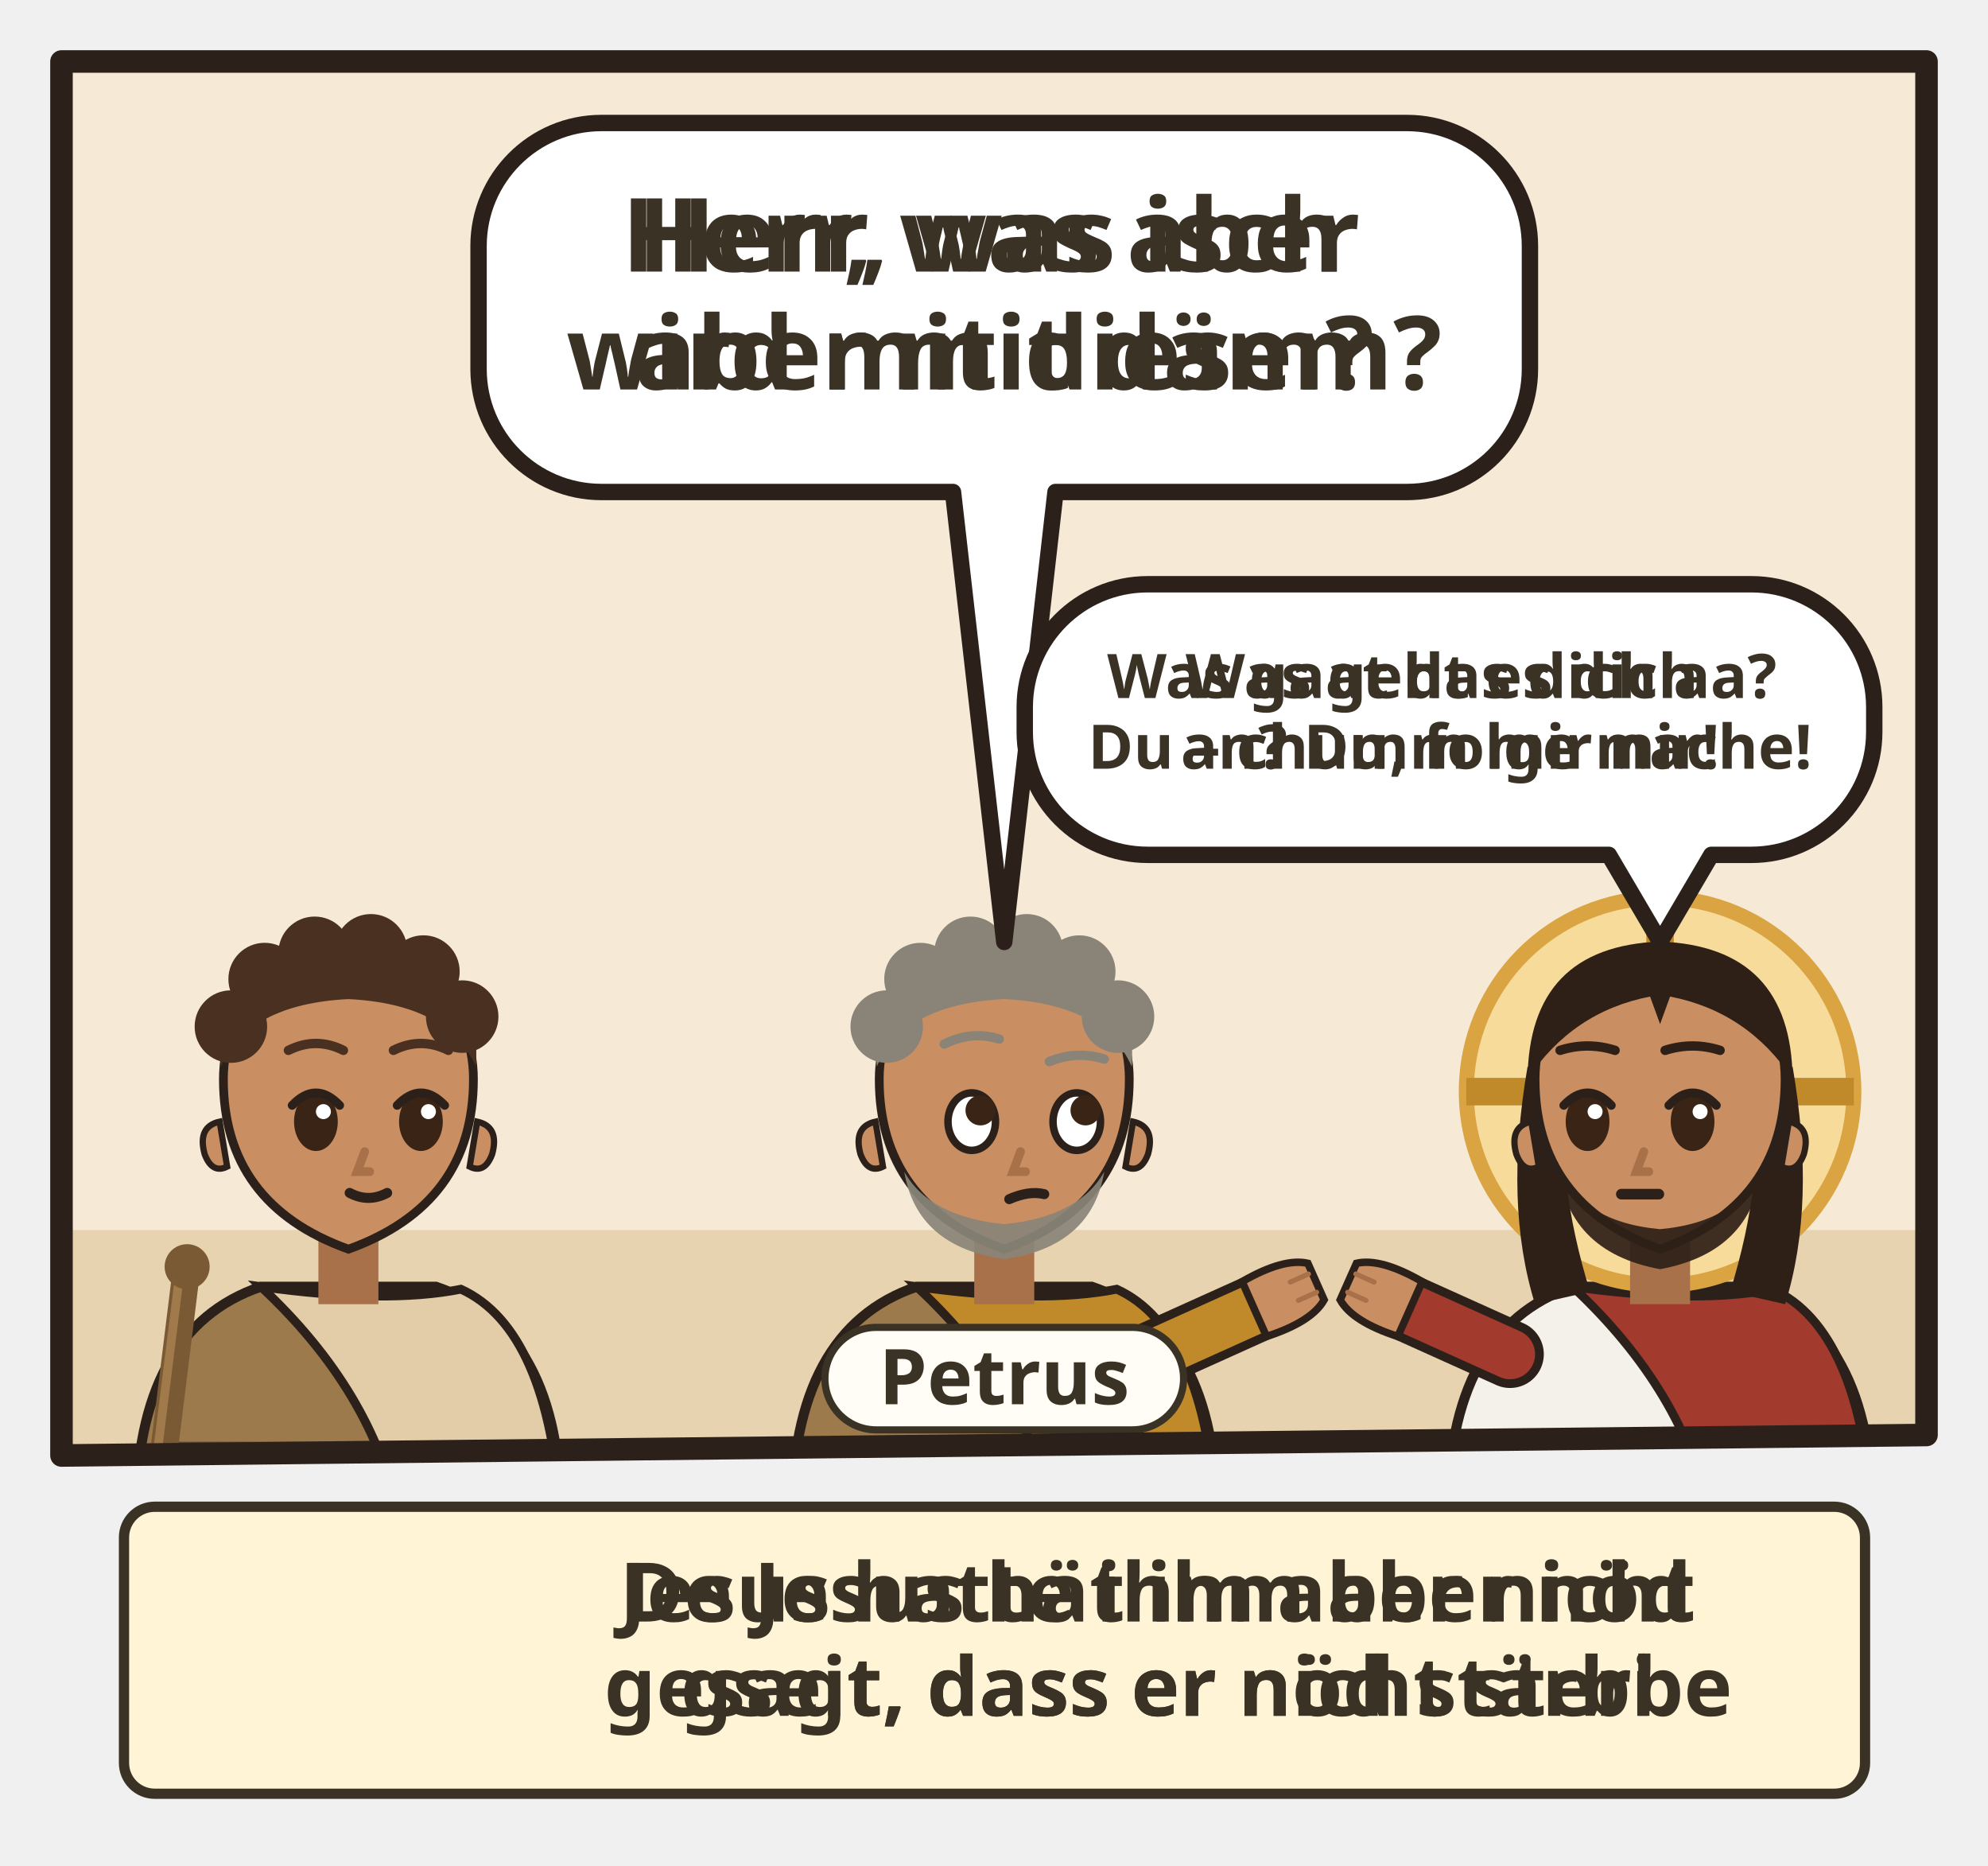
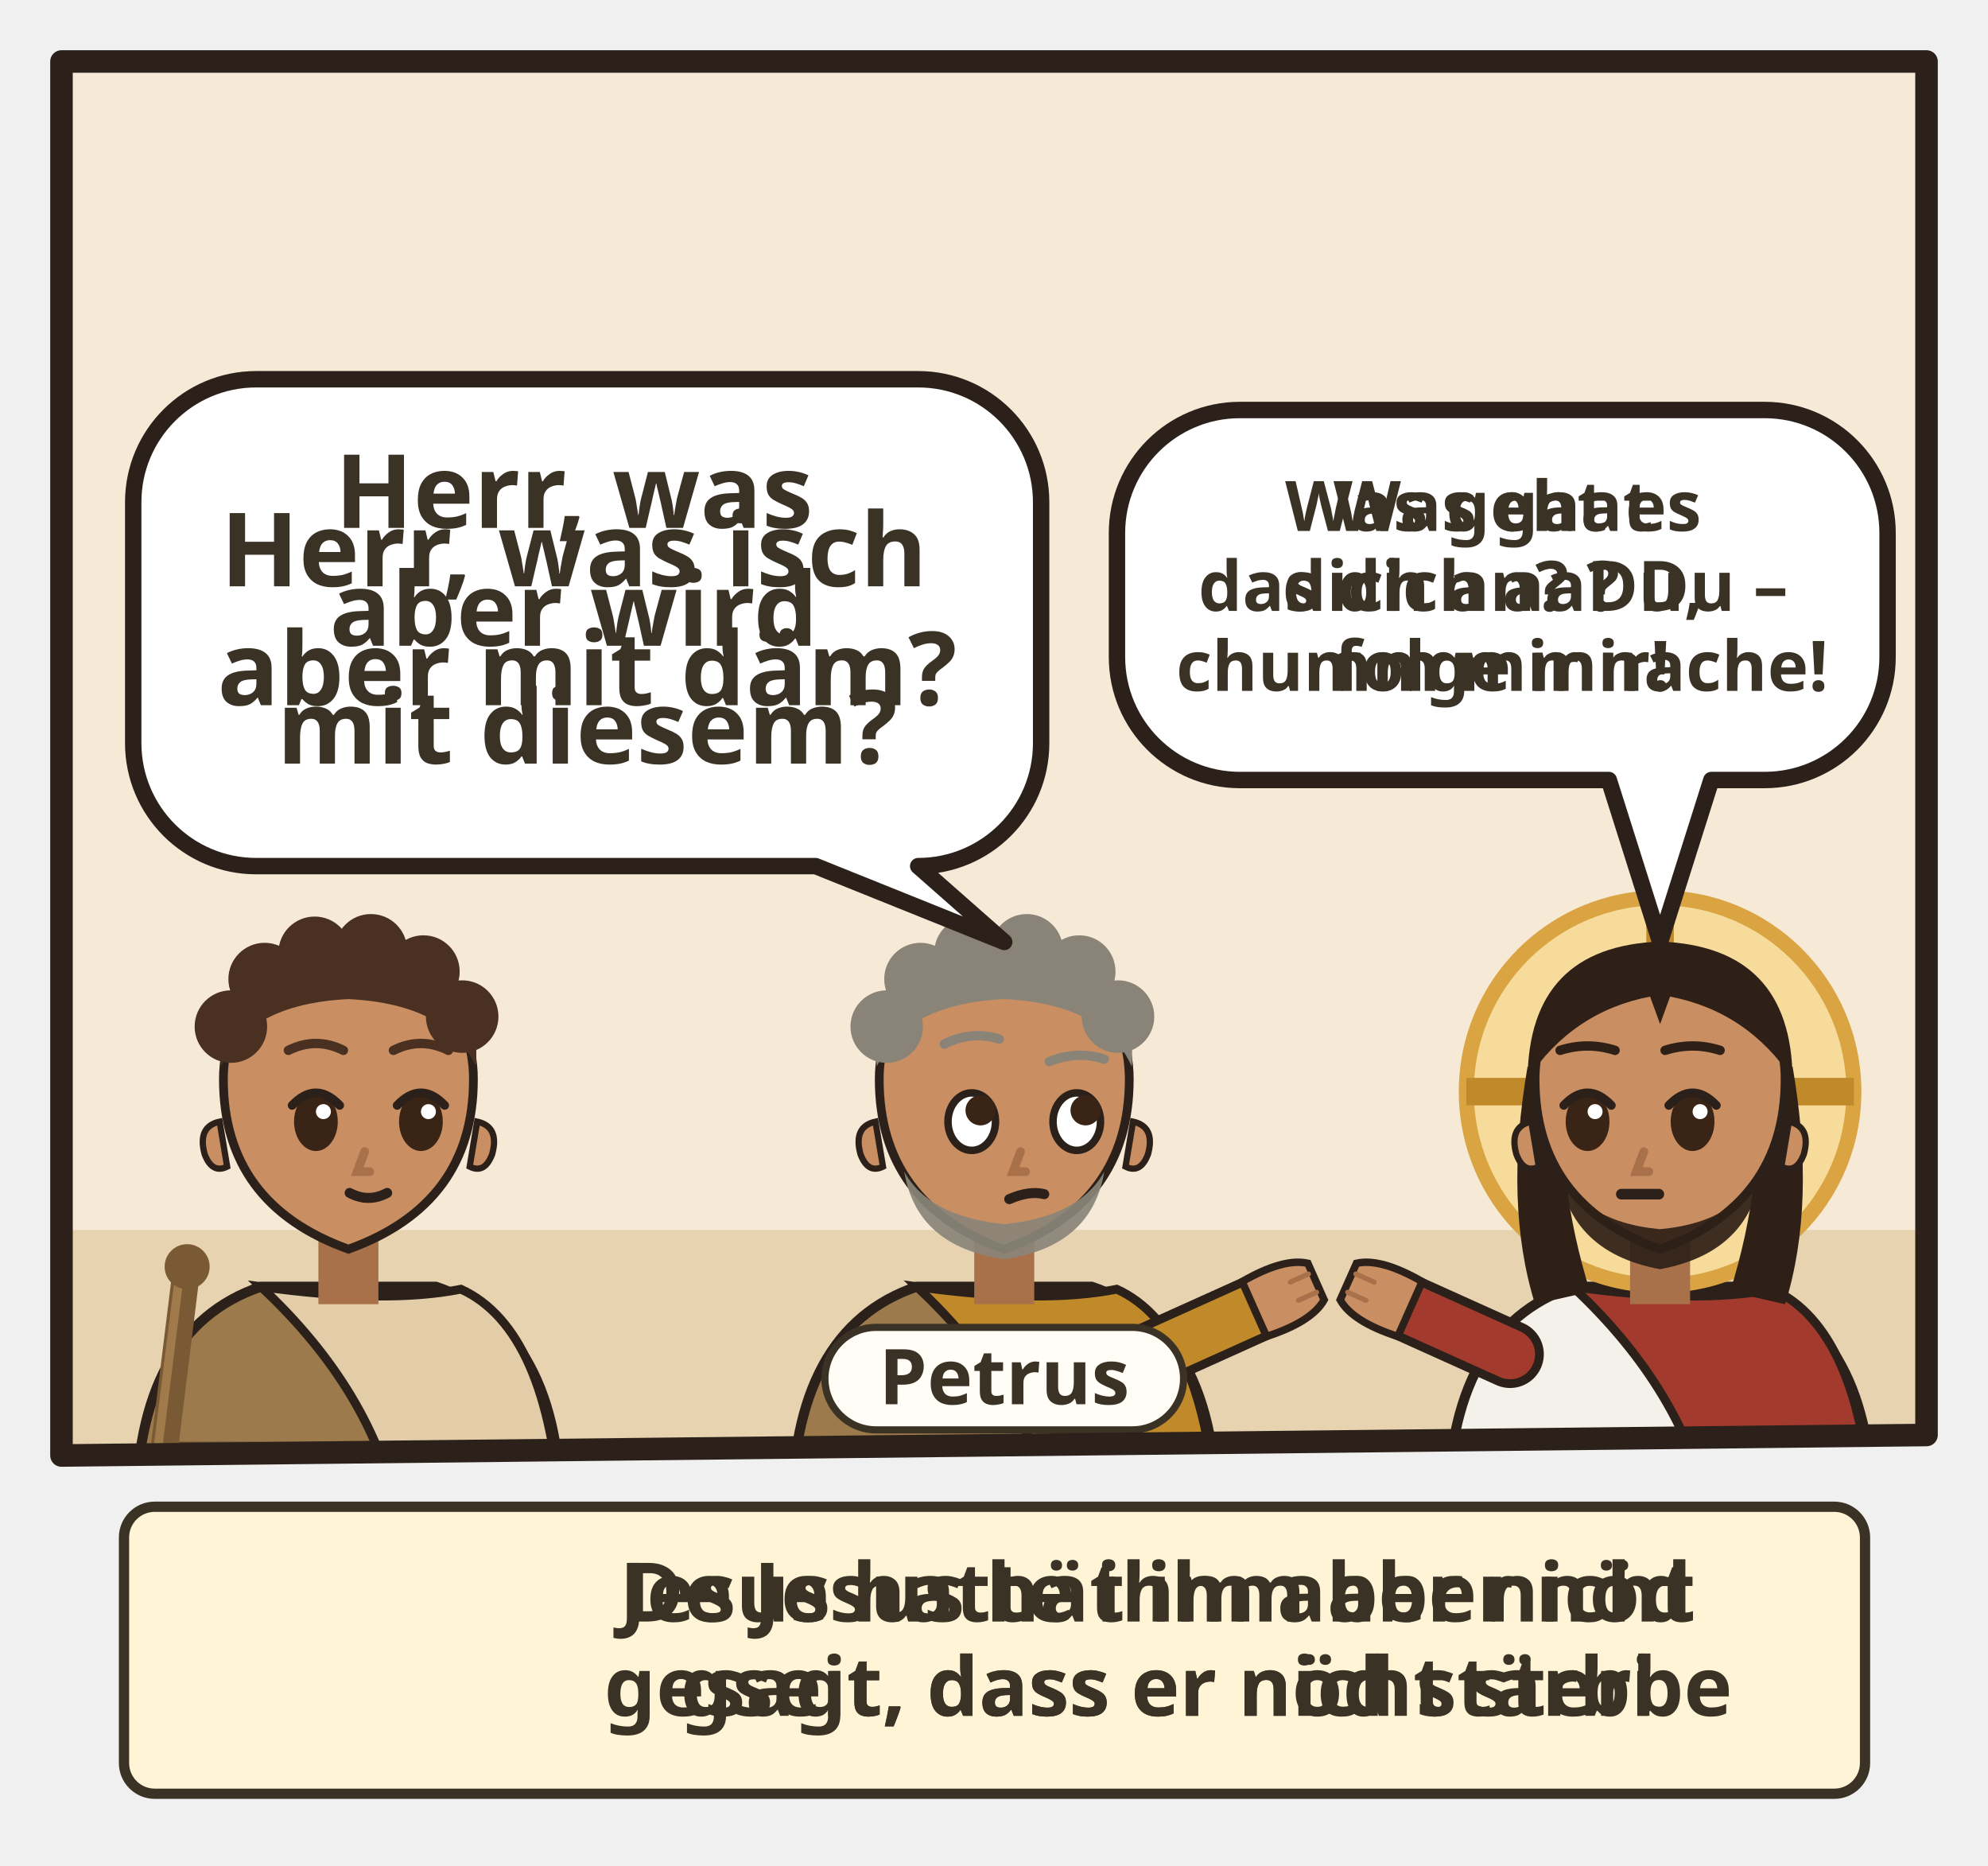
<svg xmlns="http://www.w3.org/2000/svg" viewBox="0 0 194 182">
  <svg class="ill-tile" data-span="1" x="0" y="0" width="194" height="182" viewBox="0 0 194 182">
    <g transform="translate(4 4)">
      <clipPath id="an-cp-jhn-021-020-023-1">
        <polygon points="2,2 184,2 184,136 2,138" />
      </clipPath>
      <g clip-path="url(#an-cp-jhn-021-020-023-1)">
        <polygon points="2,2 184,2 184,136 2,138" fill="#F6EAD7" />
        <path d="M0 116h186v24H0z" fill="#E7D3B0" />
        <g transform="translate(30.0 102.5) scale(1.22)">
          <path d="M-17 34V34Q-17 19-7 15.6L7 15.6Q17 19 17 34V34z" fill="#9C7A4C" stroke="#2B211A" stroke-width=".8" />
          <path d="M-7 15.6Q3 17 9 15.8Q16 19 17 34V34H4V34Q2 24-7 15.6z" fill="#E2CDA8" stroke="#2B211A" stroke-width=".7" />
          <path d="M-15.4 28h30.8v2.6h-30.8z" fill="#5B4630" />
          <g filter="url(#an-kontur)">
            <path d="M-15.4 34L-13 14.6" stroke="#7A5A34" stroke-width="2.2" stroke-linecap="round" />
            <path d="M-15.9 33.8L-13.5 14.6" stroke="#A07A4A" stroke-width=".7" stroke-linecap="round" />
            <circle cx="-12.9" cy="14" r="1.8" fill="#7A5A34" />
          </g>
          <path d="M-2.4 11h4.8v6h-4.8z" fill="#A8714A" />
          <path d="M-10 -1Q-10 9 0 12.6Q10 9 10 -1A10 10.6 0 0 0 -10 -1z" fill="#C98E62" stroke="#2B211A" stroke-width=".7" />
          <path d="M10.3 2.4q1.8.4 1.2 2.6-.6 1.6-1.8 1z M-10.3 2.4q-1.8.4-1.2 2.6.6 1.6 1.8 1z" fill="#C98E62" stroke="#2B211A" stroke-width=".5" />
          <ellipse cx="-2.6" cy="2.4" rx="1.75" ry="2.35" fill="#3A2416" />
          <path d="M-4.5 1.1Q-2.6 -0.9 -0.7 1.1" fill="none" stroke="#2B211A" stroke-width=".7" stroke-linecap="round" />
          <circle cx="-2.0" cy="1.6" r=".6" fill="#FFF" />
          <ellipse cx="5.8" cy="2.4" rx="1.75" ry="2.35" fill="#3A2416" />
          <path d="M3.9 1.1Q5.8 -0.9 7.7 1.1" fill="none" stroke="#2B211A" stroke-width=".7" stroke-linecap="round" />
          <circle cx="6.4" cy="1.6" r=".6" fill="#FFF" />
          <path d="M1.3 4.8l-.6 1.6h1" fill="none" stroke="#A8714A" stroke-width=".7" stroke-linecap="round" />
          <path d="M0.1 8.1Q1.6 8.9 3.1 8.1" fill="none" stroke="#2B211A" stroke-width=".8" stroke-linecap="round" />
          <path d="M-10.2-2Q-10.8-11.8 0-12.2Q10.8-11.8 10.2-2Q8-7 0-7.4Q-8-7-10.2-2z" fill="#4A3020" />
          <circle cx="-9.4" cy="-5.2" r="2.9" fill="#4A3020" />
          <circle cx="-6.7" cy="-9.0" r="2.9" fill="#4A3020" />
          <circle cx="-2.7" cy="-11.1" r="2.9" fill="#4A3020" />
          <circle cx="1.8" cy="-11.3" r="2.9" fill="#4A3020" />
          <circle cx="6.0" cy="-9.6" r="2.9" fill="#4A3020" />
          <circle cx="9.1" cy="-6.0" r="2.9" fill="#4A3020" />
          <path d="M-4.8 -3.3Q-2.6 -4.4 -0.4 -3.3M3.6 -3.3Q5.8 -4.4 8.0 -3.3" fill="none" stroke="#4A3020" stroke-width="0.75" stroke-linecap="round" />
          <g filter="url(#an-kontur)">
            <use href="#an-a-herz" x="-8" y="17" width="16" height="16" />
          </g>
        </g>
        <g transform="translate(94.0 102.5) scale(1.22)">
          <path d="M-17 34V34Q-17 19-7 15.6L7 15.6Q17 19 17 34V34z" fill="#9C7A4C" stroke="#2B211A" stroke-width=".8" />
          <path d="M-7 15.6Q3 17 9 15.8Q16 19 17 34V34H4V34Q2 24-7 15.6z" fill="#C08A2A" stroke="#2B211A" stroke-width=".7" />
          <path d="M-15.4 28h30.8v2.6h-30.8z" fill="#5B4630" />
          <path d="M12 21L21.1 16.9" stroke="#2B211A" stroke-width="5.4" stroke-linecap="round" />
          <path d="M12 21L21.1 16.9" stroke="#C08A2A" stroke-width="4" stroke-linecap="round" />
          <g transform="translate(21.1 16.9) rotate(66)">
            <path d="M-2.4 1.2Q-2.8-2.6-1.6-4.2h3.2Q2.8-2.6 2.4 1.2z" fill="#C98E62" stroke="#2B211A" stroke-width=".6" />
            <path d="M-.8-3.9v1.6M.8-3.9v1.6" stroke="#A8714A" stroke-width=".4" stroke-linecap="round" />
          </g>
          <path d="M-2.4 11h4.8v6h-4.8z" fill="#A8714A" />
          <path d="M-10 -1Q-10 9 0 12.6Q10 9 10 -1A10 10.6 0 0 0 -10 -1z" fill="#C98E62" stroke="#2B211A" stroke-width=".7" />
          <path d="M10.3 2.4q1.8.4 1.2 2.6-.6 1.6-1.8 1z M-10.3 2.4q-1.8.4-1.2 2.6.6 1.6 1.8 1z" fill="#C98E62" stroke="#2B211A" stroke-width=".5" />
          <path d="M-8 6.4Q-7 12.4 0 13.4Q7 12.4 8 6.4Q6 10 0 10.6Q-6 10-8 6.4z" fill="#8A8478" opacity=".92" />
          <ellipse cx="-2.6" cy="2.4" rx="1.9" ry="2.3" fill="#FFF" stroke="#2B211A" stroke-width=".6" />
          <circle cx="-1.9" cy="1.5" r="1.2" fill="#3A2416" />
          <ellipse cx="5.8" cy="2.4" rx="1.9" ry="2.3" fill="#FFF" stroke="#2B211A" stroke-width=".6" />
          <circle cx="6.5" cy="1.5" r="1.2" fill="#3A2416" />
          <path d="M1.3 4.8l-.6 1.6h1" fill="none" stroke="#A8714A" stroke-width=".7" stroke-linecap="round" />
          <path d="M0.4 8.6Q2.0 7.9 3.2 8.2" fill="none" stroke="#2B211A" stroke-width=".8" stroke-linecap="round" />
          <path d="M-10.2-2Q-10.8-11.8 0-12.2Q10.8-11.8 10.2-2Q8-7 0-7.4Q-8-7-10.2-2z" fill="#8A8478" />
          <circle cx="-9.4" cy="-5.2" r="2.9" fill="#8A8478" />
          <circle cx="-6.7" cy="-9.0" r="2.9" fill="#8A8478" />
          <circle cx="-2.7" cy="-11.1" r="2.9" fill="#8A8478" />
          <circle cx="1.8" cy="-11.3" r="2.9" fill="#8A8478" />
          <circle cx="6.0" cy="-9.6" r="2.9" fill="#8A8478" />
          <circle cx="9.1" cy="-6.0" r="2.9" fill="#8A8478" />
          <path d="M-4.8 -3.8Q-2.6 -4.9 -0.4 -4.2M3.6 -2.4Q5.8 -3.3 8.0 -2.6" fill="none" stroke="#8A8478" stroke-width="0.75" stroke-linecap="round" />
          <g filter="url(#an-kontur)">
            <use href="#an-a-schluessel" x="-8" y="17" width="16" height="16" />
          </g>
        </g>
        <g transform="translate(158.0 102.5) scale(1.22)">
          <path d="M-17 34V34Q-17 19-7 15.6L7 15.6Q17 19 17 34V34z" fill="#F4F1EA" stroke="#2B211A" stroke-width=".8" />
          <path d="M-7 15.6Q3 17 9 15.8Q16 19 17 34V34H4V34Q2 24-7 15.6z" fill="#A33A2E" stroke="#2B211A" stroke-width=".7" />
          <path d="M-12 21L-21.1 16.9" stroke="#2B211A" stroke-width="5.4" stroke-linecap="round" />
          <path d="M-12 21L-21.1 16.9" stroke="#A33A2E" stroke-width="4" stroke-linecap="round" />
          <g transform="translate(-21.1 16.9) rotate(294)">
            <path d="M-2.4 1.2Q-2.8-2.6-1.6-4.2h3.2Q2.8-2.6 2.4 1.2z" fill="#C98E62" stroke="#2B211A" stroke-width=".6" />
            <path d="M-.8-3.9v1.6M.8-3.9v1.6" stroke="#A8714A" stroke-width=".4" stroke-linecap="round" />
          </g>
          <circle r="15.5" fill="#F7DB9A" stroke="#D9A441" stroke-width="1.2" />
          <path d="M0-15.5v5M-15.5 0h5M15.5 0h-5" stroke="#C08A2A" stroke-width="2.2" />
          <path d="M-10.6 -2Q-12.5 9-10 17L-5.6 16Q-8.4 7-7.6-1z M10.6 -2Q12.5 9 10 17L5.6 16Q8.4 7 7.6-1z" fill="#2E2017" />
          <path d="M-2.4 11h4.8v6h-4.8z" fill="#A8714A" />
          <path d="M-10 -1Q-10 9 0 12.6Q10 9 10 -1A10 10.6 0 0 0 -10 -1z" fill="#C98E62" stroke="#2B211A" stroke-width=".7" />
          <path d="M10.3 2.4q1.8.4 1.2 2.6-.6 1.6-1.8 1z M-10.3 2.4q-1.8.4-1.2 2.6.6 1.6 1.8 1z" fill="#C98E62" stroke="#2B211A" stroke-width=".5" />
          <path d="M-8.2 5.6Q-7.6 12.8 0 14.2Q7.6 12.8 8.2 5.6Q6.6 10.4 0 11Q-6.6 10.4-8.2 5.6z" fill="#2E2017" opacity=".92" />
          <ellipse cx="-5.8" cy="2.4" rx="1.75" ry="2.35" fill="#3A2416" />
          <path d="M-7.7 1.1Q-5.8 -0.9 -3.9 1.1" fill="none" stroke="#2B211A" stroke-width=".7" stroke-linecap="round" />
          <circle cx="-5.2" cy="1.6" r=".6" fill="#FFF" />
          <ellipse cx="2.6" cy="2.4" rx="1.75" ry="2.35" fill="#3A2416" />
          <path d="M0.7 1.1Q2.6 -0.9 4.5 1.1" fill="none" stroke="#2B211A" stroke-width=".7" stroke-linecap="round" />
          <circle cx="3.2" cy="1.6" r=".6" fill="#FFF" />
          <path d="M-1.3 4.8l-.6 1.6h1" fill="none" stroke="#A8714A" stroke-width=".7" stroke-linecap="round" />
          <path d="M-3.1 8.2h3" stroke="#2B211A" stroke-width=".85" stroke-linecap="round" />
          <path d="M-10.6-1Q-10.5-11.6 0-12Q10.5-11.6 10.6-1Q7-6.4 .8-7.6L0-5.4-.8-7.6Q-7-6.4-10.6-1z" fill="#2E2017" />
          <path d="M-8.0 -3.3Q-5.8 -4.0 -3.6 -3.3M0.4 -3.3Q2.6 -4.0 4.8 -3.3" fill="none" stroke="#2E2017" stroke-width="0.75" stroke-linecap="round" />
        </g>
+         <g class="ill-sp" data-n="2" />
        <g>
-           <path d="M54.7 8H133.3A12 12 0 0 1 145.3 20V32A12 12 0 0 1 133.3 44L99 44L94 87.9L89 44H54.7A12 12 0 0 1 42.7 32V20A12 12 0 0 1 54.7 8Z" data-box="42.7,8,102.6,36" data-tail="94,87.9" fill="#FFFFFF" stroke="#2B211A" stroke-width="1.6" stroke-linejoin="round" />
+           <path d="M21 33H85.6A12 12 0 0 1 97.6 45V68.5A12 12 0 0 1 85.6 80.5L85.6 80.5L94 87.9L75.6 80.5H21A12 12 0 0 1 9 68.5V45A12 12 0 0 1 21 33Z" data-box="9,33,88.6,47.5" data-tail="94,87.9" data-speech="0" fill="#FFFFFF" stroke="#2B211A" stroke-width="1.6" stroke-linejoin="round" />
          <g class="dg-sw">
            <g class="dg-full">
              <text class="lw lw-de" text-anchor="middle" font-family="sans-serif" font-size="10" font-weight="700" fill="#3B3226">
-                 <tspan x="94.0" y="22.5">Herr, was aber</tspan>
-                 <tspan x="94.0" y="34.0">wird mit diesem?</tspan>
+                 <tspan x="53.3" y="47.5">Herr, was</tspan>
+                 <tspan x="53.3" y="59.0">aber wird</tspan>
+                 <tspan x="53.3" y="70.5">mit diesem?</tspan>
              </text>
              <text class="lw lw-gsw" text-anchor="middle" font-family="sans-serif" font-size="10" font-weight="700" fill="#3B3226">
-                 <tspan x="94.0" y="22.5">Herr, was isch</tspan>
-                 <tspan x="94.0" y="34.0">aber mit däm?</tspan>
+                 <tspan x="53.3" y="53.2">Herr, was isch</tspan>
+                 <tspan x="53.3" y="64.8">aber mit däm?</tspan>
              </text>
            </g>
            <g class="dg-nw" display="none">
-               <use href="#an-p-lieblingsjuenger" x="73.8" y="15.0" width="15.5" height="22" />
-               <use href="#an-z-frage" x="92.2" y="15.0" width="22.0" height="22" />
+               <use href="#an-p-lieblingsjuenger" x="33.1" y="45.8" width="15.5" height="22" />
+               <use href="#an-z-frage" x="51.5" y="45.8" width="22.0" height="22" />
            </g>
          </g>
        </g>
        <g>
-           <path d="M108 53H166.9A12 12 0 0 1 178.9 65V67.4A12 12 0 0 1 166.9 79.4L163 79.4L158 87.9L153 79.4H108A12 12 0 0 1 96 67.4V65A12 12 0 0 1 108 53Z" data-box="96,53,82.9,26.4" data-tail="158,87.9" fill="#FFFFFF" stroke="#2B211A" stroke-width="1.6" stroke-linejoin="round" />
+           <path d="M117 36H168.2A12 12 0 0 1 180.2 48V60.1A12 12 0 0 1 168.2 72.1L163 72.1L158 87.9L153 72.1H117A12 12 0 0 1 105 60.1V48A12 12 0 0 1 117 36Z" data-box="105,36,75.2,36.1" data-tail="158,87.9" data-speech="1" fill="#FFFFFF" stroke="#2B211A" stroke-width="1.6" stroke-linejoin="round" />
          <g class="dg-sw">
            <g class="dg-full">
-               <text class="lw lw-de" text-anchor="middle" font-family="sans-serif" font-size="6.0" font-weight="700" fill="#3B3226">
-                 <tspan x="137.5" y="64.1">Was geht es dich</tspan>
-                 <tspan x="137.5" y="71.0">an? Du, folge mir!</tspan>
+               <text class="lw lw-de" text-anchor="middle" font-family="sans-serif" font-size="6.8" font-weight="700" fill="#3B3226">
+                 <tspan x="142.6" y="47.8">Was geht es</tspan>
+                 <tspan x="142.6" y="55.6">dich an? Du,</tspan>
+                 <tspan x="142.6" y="63.4">folge mir!</tspan>
              </text>
-               <text class="lw lw-gsw" text-anchor="middle" font-family="sans-serif" font-size="6.0" font-weight="700" fill="#3B3226">
-                 <tspan x="137.5" y="64.1">Was gaat das dich aa?</tspan>
-                 <tspan x="137.5" y="71.0">Du – chumm mir nache!</tspan>
+               <text class="lw lw-gsw" text-anchor="middle" font-family="sans-serif" font-size="6.8" font-weight="700" fill="#3B3226">
+                 <tspan x="142.6" y="47.8">Was gaat</tspan>
+                 <tspan x="142.6" y="55.6">das dich aa? Du –</tspan>
+                 <tspan x="142.6" y="63.4">chumm mir nache!</tspan>
              </text>
            </g>
            <g class="dg-nw" display="none">
-               <use href="#an-z-nachfolgen" x="127.1" y="60.0" width="20.6" height="12.4" />
+               <use href="#an-z-nachfolgen" x="130.7" y="46.9" width="23.8" height="14.3" />
            </g>
          </g>
        </g>
        <g class="ill-name">
          <rect x="76.5" y="125.5" width="35.0" height="10" rx="5" fill="#FFFDF6" stroke="#3B3226" stroke-width=".7" />
          <text x="94.0" y="133.0" text-anchor="middle" font-family="sans-serif" font-size="7.5" font-weight="700" fill="#3B3226">Petrus</text>
        </g>
      </g>
      <polygon class="pn-frame" points="2,2 184,2 184,136 2,138" fill="none" stroke="#2B211A" stroke-width="2.2" stroke-linejoin="round" />
      <g transform="translate(0.0 142)">
        <g class="ill-words">
          <g class="dg-sw">
            <g class="dg-full">
              <rect x="8.1" y="1.0" width="169.9" height="28" rx="3" fill="#FFF4D6" stroke="#3B3226" stroke-width="1" />
              <use href="#an-z-tod" x="12.1" y="9.0" width="12.0" height="12" />
              <use href="#an-z-nicht" x="27.1" y="9.0" width="12.0" height="12" />
              <text class="lw lw-de" text-anchor="middle" font-family="sans-serif" font-size="8.0" font-weight="700" fill="#3B3226">
                <tspan x="110.0" y="12.2">Jesus hatte ihm aber nicht</tspan>
                <tspan x="110.0" y="21.4">gesagt, dass er nicht sterbe</tspan>
              </text>
              <text class="lw lw-gsw" text-anchor="middle" font-family="sans-serif" font-size="8.0" font-weight="700" fill="#3B3226">
                <tspan x="110.0" y="12.2">De Jesus hät ihm aber nöd</tspan>
                <tspan x="110.0" y="21.4">gseit, dass er nöd stärbi</tspan>
              </text>
            </g>
            <g class="dg-nw" display="none">
              <rect x="8.1" y="1.0" width="169.9" height="28" rx="3" fill="#FFF4D6" stroke="#3B3226" stroke-width="1" />
              <use href="#an-z-tod" x="69.5" y="4.0" width="22.0" height="22" />
              <use href="#an-z-nicht" x="94.5" y="4.0" width="22.0" height="22" />
            </g>
          </g>
        </g>
      </g>
    </g>
  </svg>
</svg>
